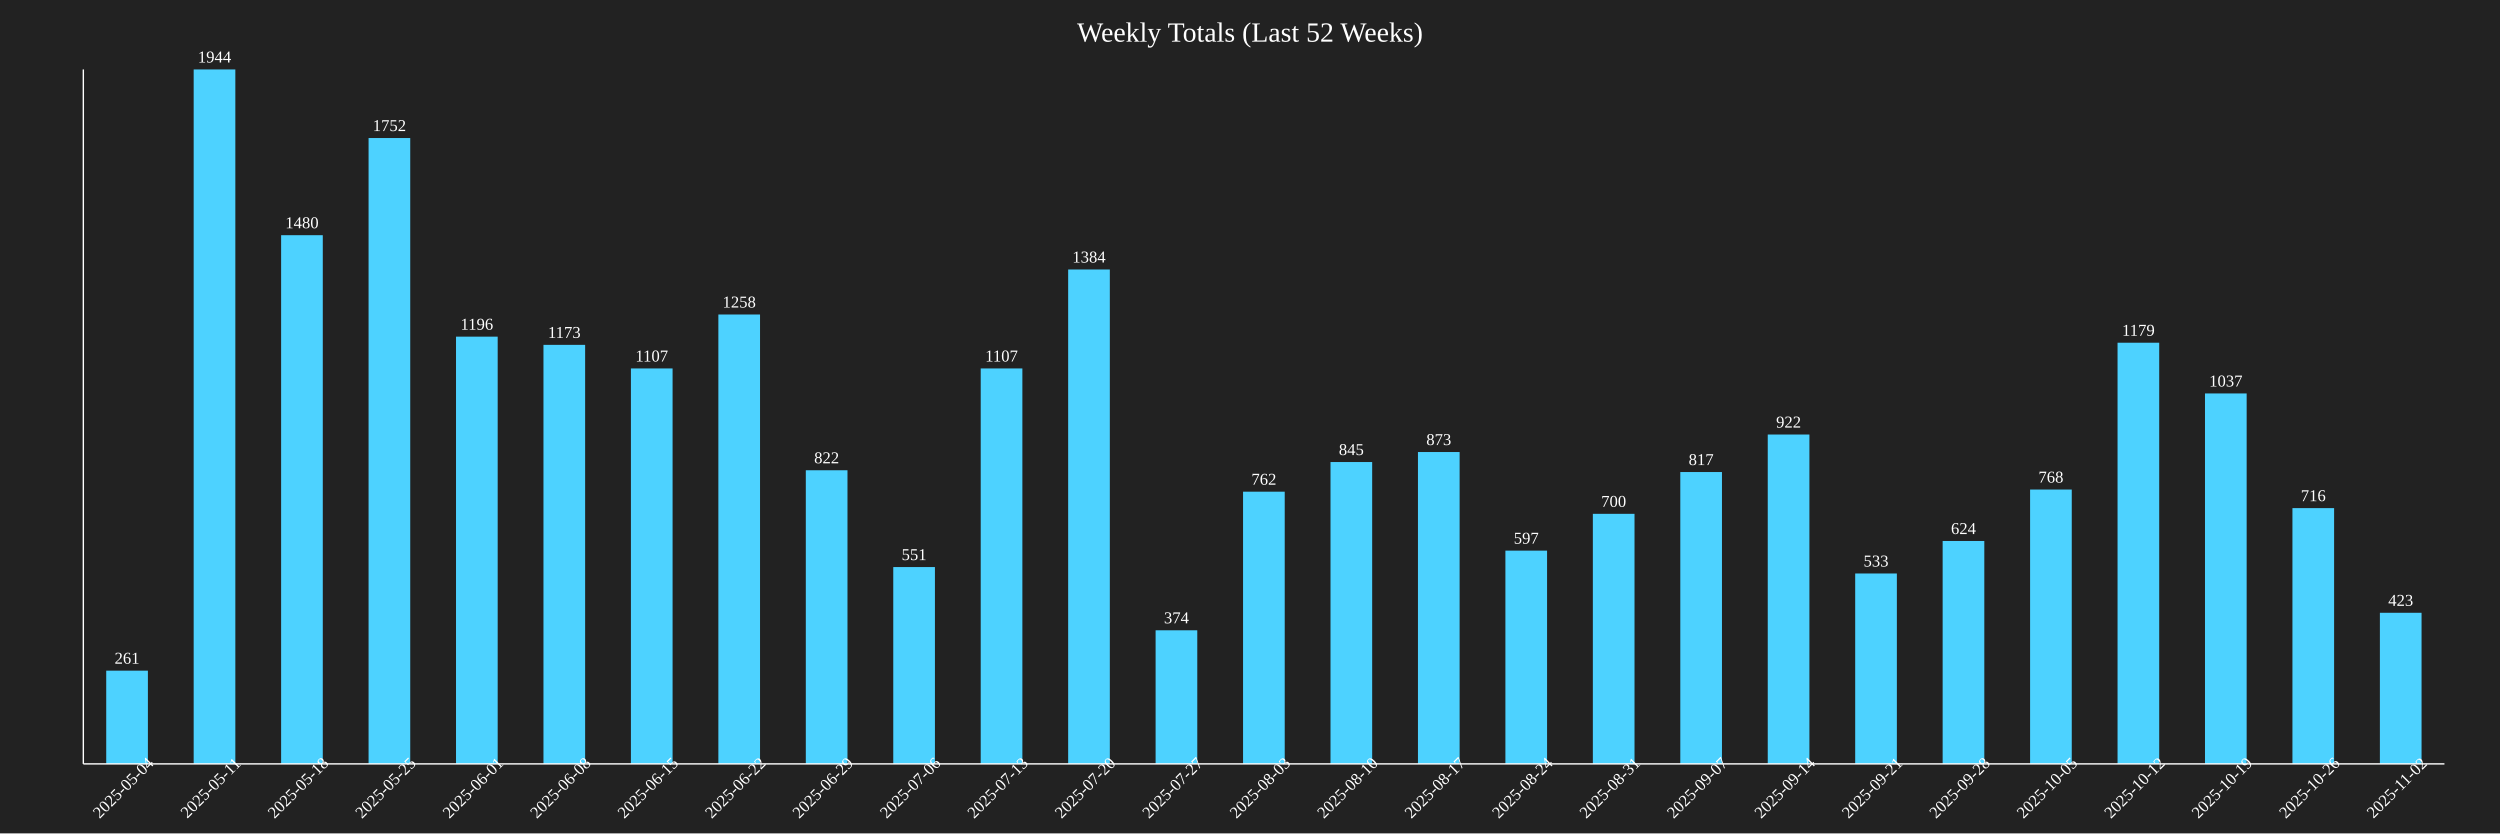
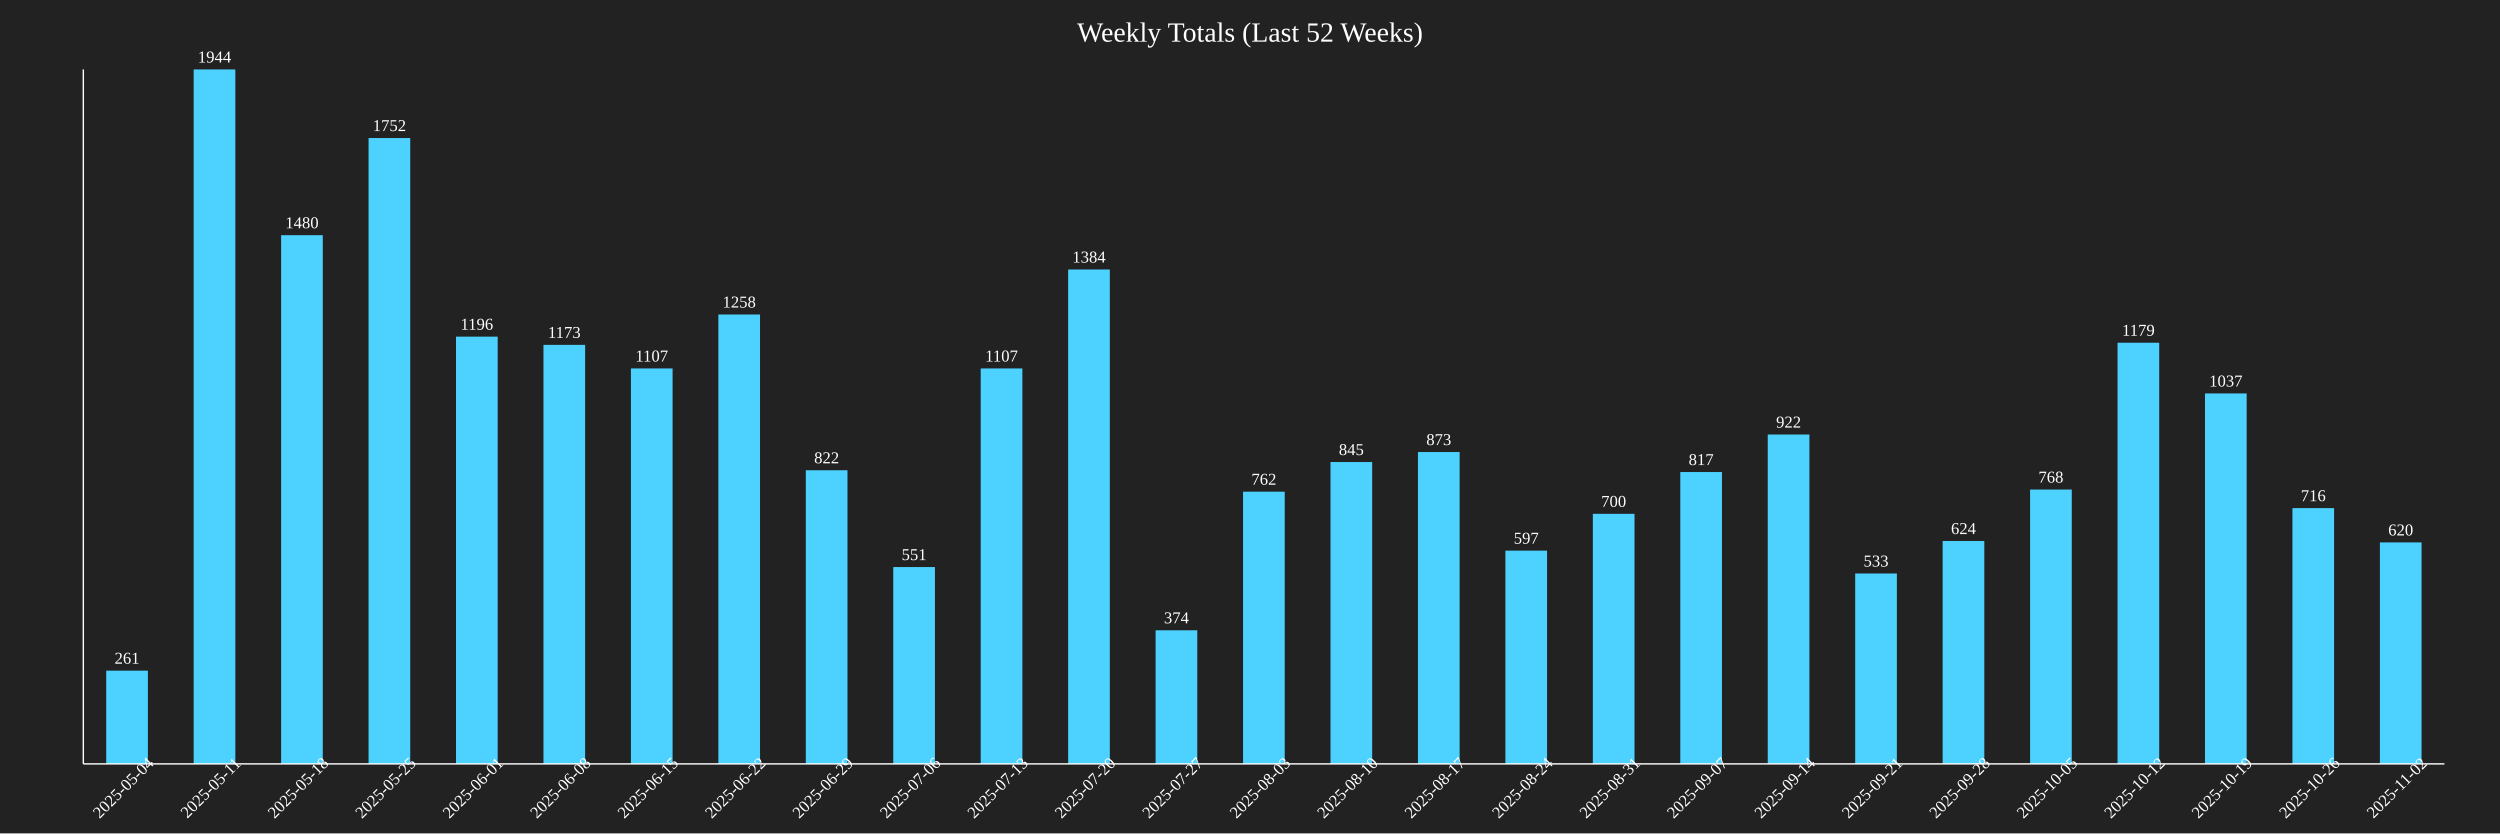
<svg xmlns="http://www.w3.org/2000/svg" baseProfile="full" height="600" version="1.1" width="1800">
  <defs />
  <rect fill="#222222" height="100%" width="100%" x="0" y="0" />
  <text fill="white" font-size="20" text-anchor="middle" x="900.0" y="30">Weekly Totals (Last 52 Weeks)</text>
  <rect fill="#4DD2FF" height="67.13" width="30" x="76.481" y="482.87" />
  <text fill="white" font-size="12" text-anchor="middle" x="91.481" y="477.87">261</text>
  <text fill="white" font-size="12" text-anchor="middle" transform="rotate(-45,91.48148,570)" x="91.481" y="570">2025-05-04</text>
  <rect fill="#4DD2FF" height="500.0" width="30" x="139.444" y="50.0" />
  <text fill="white" font-size="12" text-anchor="middle" x="154.444" y="45.0">1944</text>
  <text fill="white" font-size="12" text-anchor="middle" transform="rotate(-45,154.4444,570)" x="154.444" y="570">2025-05-11</text>
  <rect fill="#4DD2FF" height="380.658" width="30" x="202.407" y="169.342" />
  <text fill="white" font-size="12" text-anchor="middle" x="217.407" y="164.342">1480</text>
  <text fill="white" font-size="12" text-anchor="middle" transform="rotate(-45,217.4074,570)" x="217.407" y="570">2025-05-18</text>
  <rect fill="#4DD2FF" height="450.617" width="30" x="265.37" y="99.383" />
  <text fill="white" font-size="12" text-anchor="middle" x="280.37" y="94.383">1752</text>
  <text fill="white" font-size="12" text-anchor="middle" transform="rotate(-45,280.3704,570)" x="280.37" y="570">2025-05-25</text>
  <rect fill="#4DD2FF" height="307.613" width="30" x="328.333" y="242.387" />
  <text fill="white" font-size="12" text-anchor="middle" x="343.333" y="237.387">1196</text>
  <text fill="white" font-size="12" text-anchor="middle" transform="rotate(-45,343.3333,570)" x="343.333" y="570">2025-06-01</text>
  <rect fill="#4DD2FF" height="301.698" width="30" x="391.296" y="248.302" />
  <text fill="white" font-size="12" text-anchor="middle" x="406.296" y="243.302">1173</text>
  <text fill="white" font-size="12" text-anchor="middle" transform="rotate(-45,406.2963,570)" x="406.296" y="570">2025-06-08</text>
  <rect fill="#4DD2FF" height="284.722" width="30" x="454.259" y="265.278" />
  <text fill="white" font-size="12" text-anchor="middle" x="469.259" y="260.278">1107</text>
  <text fill="white" font-size="12" text-anchor="middle" transform="rotate(-45,469.2593,570)" x="469.259" y="570">2025-06-15</text>
  <rect fill="#4DD2FF" height="323.56" width="30" x="517.222" y="226.44" />
  <text fill="white" font-size="12" text-anchor="middle" x="532.222" y="221.44">1258</text>
  <text fill="white" font-size="12" text-anchor="middle" transform="rotate(-45,532.2222,570)" x="532.222" y="570">2025-06-22</text>
  <rect fill="#4DD2FF" height="211.42" width="30" x="580.185" y="338.58" />
  <text fill="white" font-size="12" text-anchor="middle" x="595.185" y="333.58">822</text>
  <text fill="white" font-size="12" text-anchor="middle" transform="rotate(-45,595.1852,570)" x="595.185" y="570">2025-06-29</text>
  <rect fill="#4DD2FF" height="141.718" width="30" x="643.148" y="408.282" />
  <text fill="white" font-size="12" text-anchor="middle" x="658.148" y="403.282">551</text>
  <text fill="white" font-size="12" text-anchor="middle" transform="rotate(-45,658.1481,570)" x="658.148" y="570">2025-07-06</text>
  <rect fill="#4DD2FF" height="284.722" width="30" x="706.111" y="265.278" />
  <text fill="white" font-size="12" text-anchor="middle" x="721.111" y="260.278">1107</text>
  <text fill="white" font-size="12" text-anchor="middle" transform="rotate(-45,721.1111,570)" x="721.111" y="570">2025-07-13</text>
  <rect fill="#4DD2FF" height="355.967" width="30" x="769.074" y="194.033" />
  <text fill="white" font-size="12" text-anchor="middle" x="784.074" y="189.033">1384</text>
  <text fill="white" font-size="12" text-anchor="middle" transform="rotate(-45,784.0741,570)" x="784.074" y="570">2025-07-20</text>
  <rect fill="#4DD2FF" height="96.193" width="30" x="832.037" y="453.807" />
  <text fill="white" font-size="12" text-anchor="middle" x="847.037" y="448.807">374</text>
  <text fill="white" font-size="12" text-anchor="middle" transform="rotate(-45,847.037,570)" x="847.037" y="570">2025-07-27</text>
  <rect fill="#4DD2FF" height="195.988" width="30" x="895.0" y="354.012" />
  <text fill="white" font-size="12" text-anchor="middle" x="910.0" y="349.012">762</text>
  <text fill="white" font-size="12" text-anchor="middle" transform="rotate(-45,910.0,570)" x="910.0" y="570">2025-08-03</text>
  <rect fill="#4DD2FF" height="217.335" width="30" x="957.963" y="332.665" />
  <text fill="white" font-size="12" text-anchor="middle" x="972.963" y="327.665">845</text>
  <text fill="white" font-size="12" text-anchor="middle" transform="rotate(-45,972.963,570)" x="972.963" y="570">2025-08-10</text>
  <rect fill="#4DD2FF" height="224.537" width="30" x="1020.926" y="325.463" />
  <text fill="white" font-size="12" text-anchor="middle" x="1035.926" y="320.463">873</text>
  <text fill="white" font-size="12" text-anchor="middle" transform="rotate(-45,1035.926,570)" x="1035.926" y="570">2025-08-17</text>
  <rect fill="#4DD2FF" height="153.549" width="30" x="1083.889" y="396.451" />
  <text fill="white" font-size="12" text-anchor="middle" x="1098.889" y="391.451">597</text>
  <text fill="white" font-size="12" text-anchor="middle" transform="rotate(-45,1098.889,570)" x="1098.889" y="570">2025-08-24</text>
  <rect fill="#4DD2FF" height="180.041" width="30" x="1146.852" y="369.959" />
  <text fill="white" font-size="12" text-anchor="middle" x="1161.852" y="364.959">700</text>
  <text fill="white" font-size="12" text-anchor="middle" transform="rotate(-45,1161.852,570)" x="1161.852" y="570">2025-08-31</text>
  <rect fill="#4DD2FF" height="210.134" width="30" x="1209.815" y="339.866" />
  <text fill="white" font-size="12" text-anchor="middle" x="1224.815" y="334.866">817</text>
  <text fill="white" font-size="12" text-anchor="middle" transform="rotate(-45,1224.815,570)" x="1224.815" y="570">2025-09-07</text>
  <rect fill="#4DD2FF" height="237.14" width="30" x="1272.778" y="312.86" />
  <text fill="white" font-size="12" text-anchor="middle" x="1287.778" y="307.86">922</text>
  <text fill="white" font-size="12" text-anchor="middle" transform="rotate(-45,1287.778,570)" x="1287.778" y="570">2025-09-14</text>
  <rect fill="#4DD2FF" height="137.088" width="30" x="1335.741" y="412.912" />
  <text fill="white" font-size="12" text-anchor="middle" x="1350.741" y="407.912">533</text>
  <text fill="white" font-size="12" text-anchor="middle" transform="rotate(-45,1350.741,570)" x="1350.741" y="570">2025-09-21</text>
  <rect fill="#4DD2FF" height="160.494" width="30" x="1398.704" y="389.506" />
  <text fill="white" font-size="12" text-anchor="middle" x="1413.704" y="384.506">624</text>
  <text fill="white" font-size="12" text-anchor="middle" transform="rotate(-45,1413.704,570)" x="1413.704" y="570">2025-09-28</text>
  <rect fill="#4DD2FF" height="197.531" width="30" x="1461.667" y="352.469" />
  <text fill="white" font-size="12" text-anchor="middle" x="1476.667" y="347.469">768</text>
  <text fill="white" font-size="12" text-anchor="middle" transform="rotate(-45,1476.667,570)" x="1476.667" y="570">2025-10-05</text>
  <rect fill="#4DD2FF" height="303.241" width="30" x="1524.63" y="246.759" />
  <text fill="white" font-size="12" text-anchor="middle" x="1539.63" y="241.759">1179</text>
  <text fill="white" font-size="12" text-anchor="middle" transform="rotate(-45,1539.63,570)" x="1539.63" y="570">2025-10-12</text>
  <rect fill="#4DD2FF" height="266.718" width="30" x="1587.593" y="283.282" />
  <text fill="white" font-size="12" text-anchor="middle" x="1602.593" y="278.282">1037</text>
  <text fill="white" font-size="12" text-anchor="middle" transform="rotate(-45,1602.593,570)" x="1602.593" y="570">2025-10-19</text>
  <rect fill="#4DD2FF" height="184.156" width="30" x="1650.556" y="365.844" />
  <text fill="white" font-size="12" text-anchor="middle" x="1665.556" y="360.844">716</text>
  <text fill="white" font-size="12" text-anchor="middle" transform="rotate(-45,1665.556,570)" x="1665.556" y="570">2025-10-26</text>
-   <rect fill="#4DD2FF" height="108.796" width="30" x="1713.519" y="441.204" />
-   <text fill="white" font-size="12" text-anchor="middle" x="1728.519" y="436.204">423</text>
+   <rect fill="#4DD2FF" height="159.465" width="30" x="1713.519" y="390.535" />
+   <text fill="white" font-size="12" text-anchor="middle" x="1728.519" y="385.535">620</text>
  <text fill="white" font-size="12" text-anchor="middle" transform="rotate(-45,1728.519,570)" x="1728.519" y="570">2025-11-02</text>
  <line stroke="white" x1="60" x2="60" y1="50" y2="550" />
  <line stroke="white" x1="60" x2="1760" y1="550" y2="550" />
</svg>
